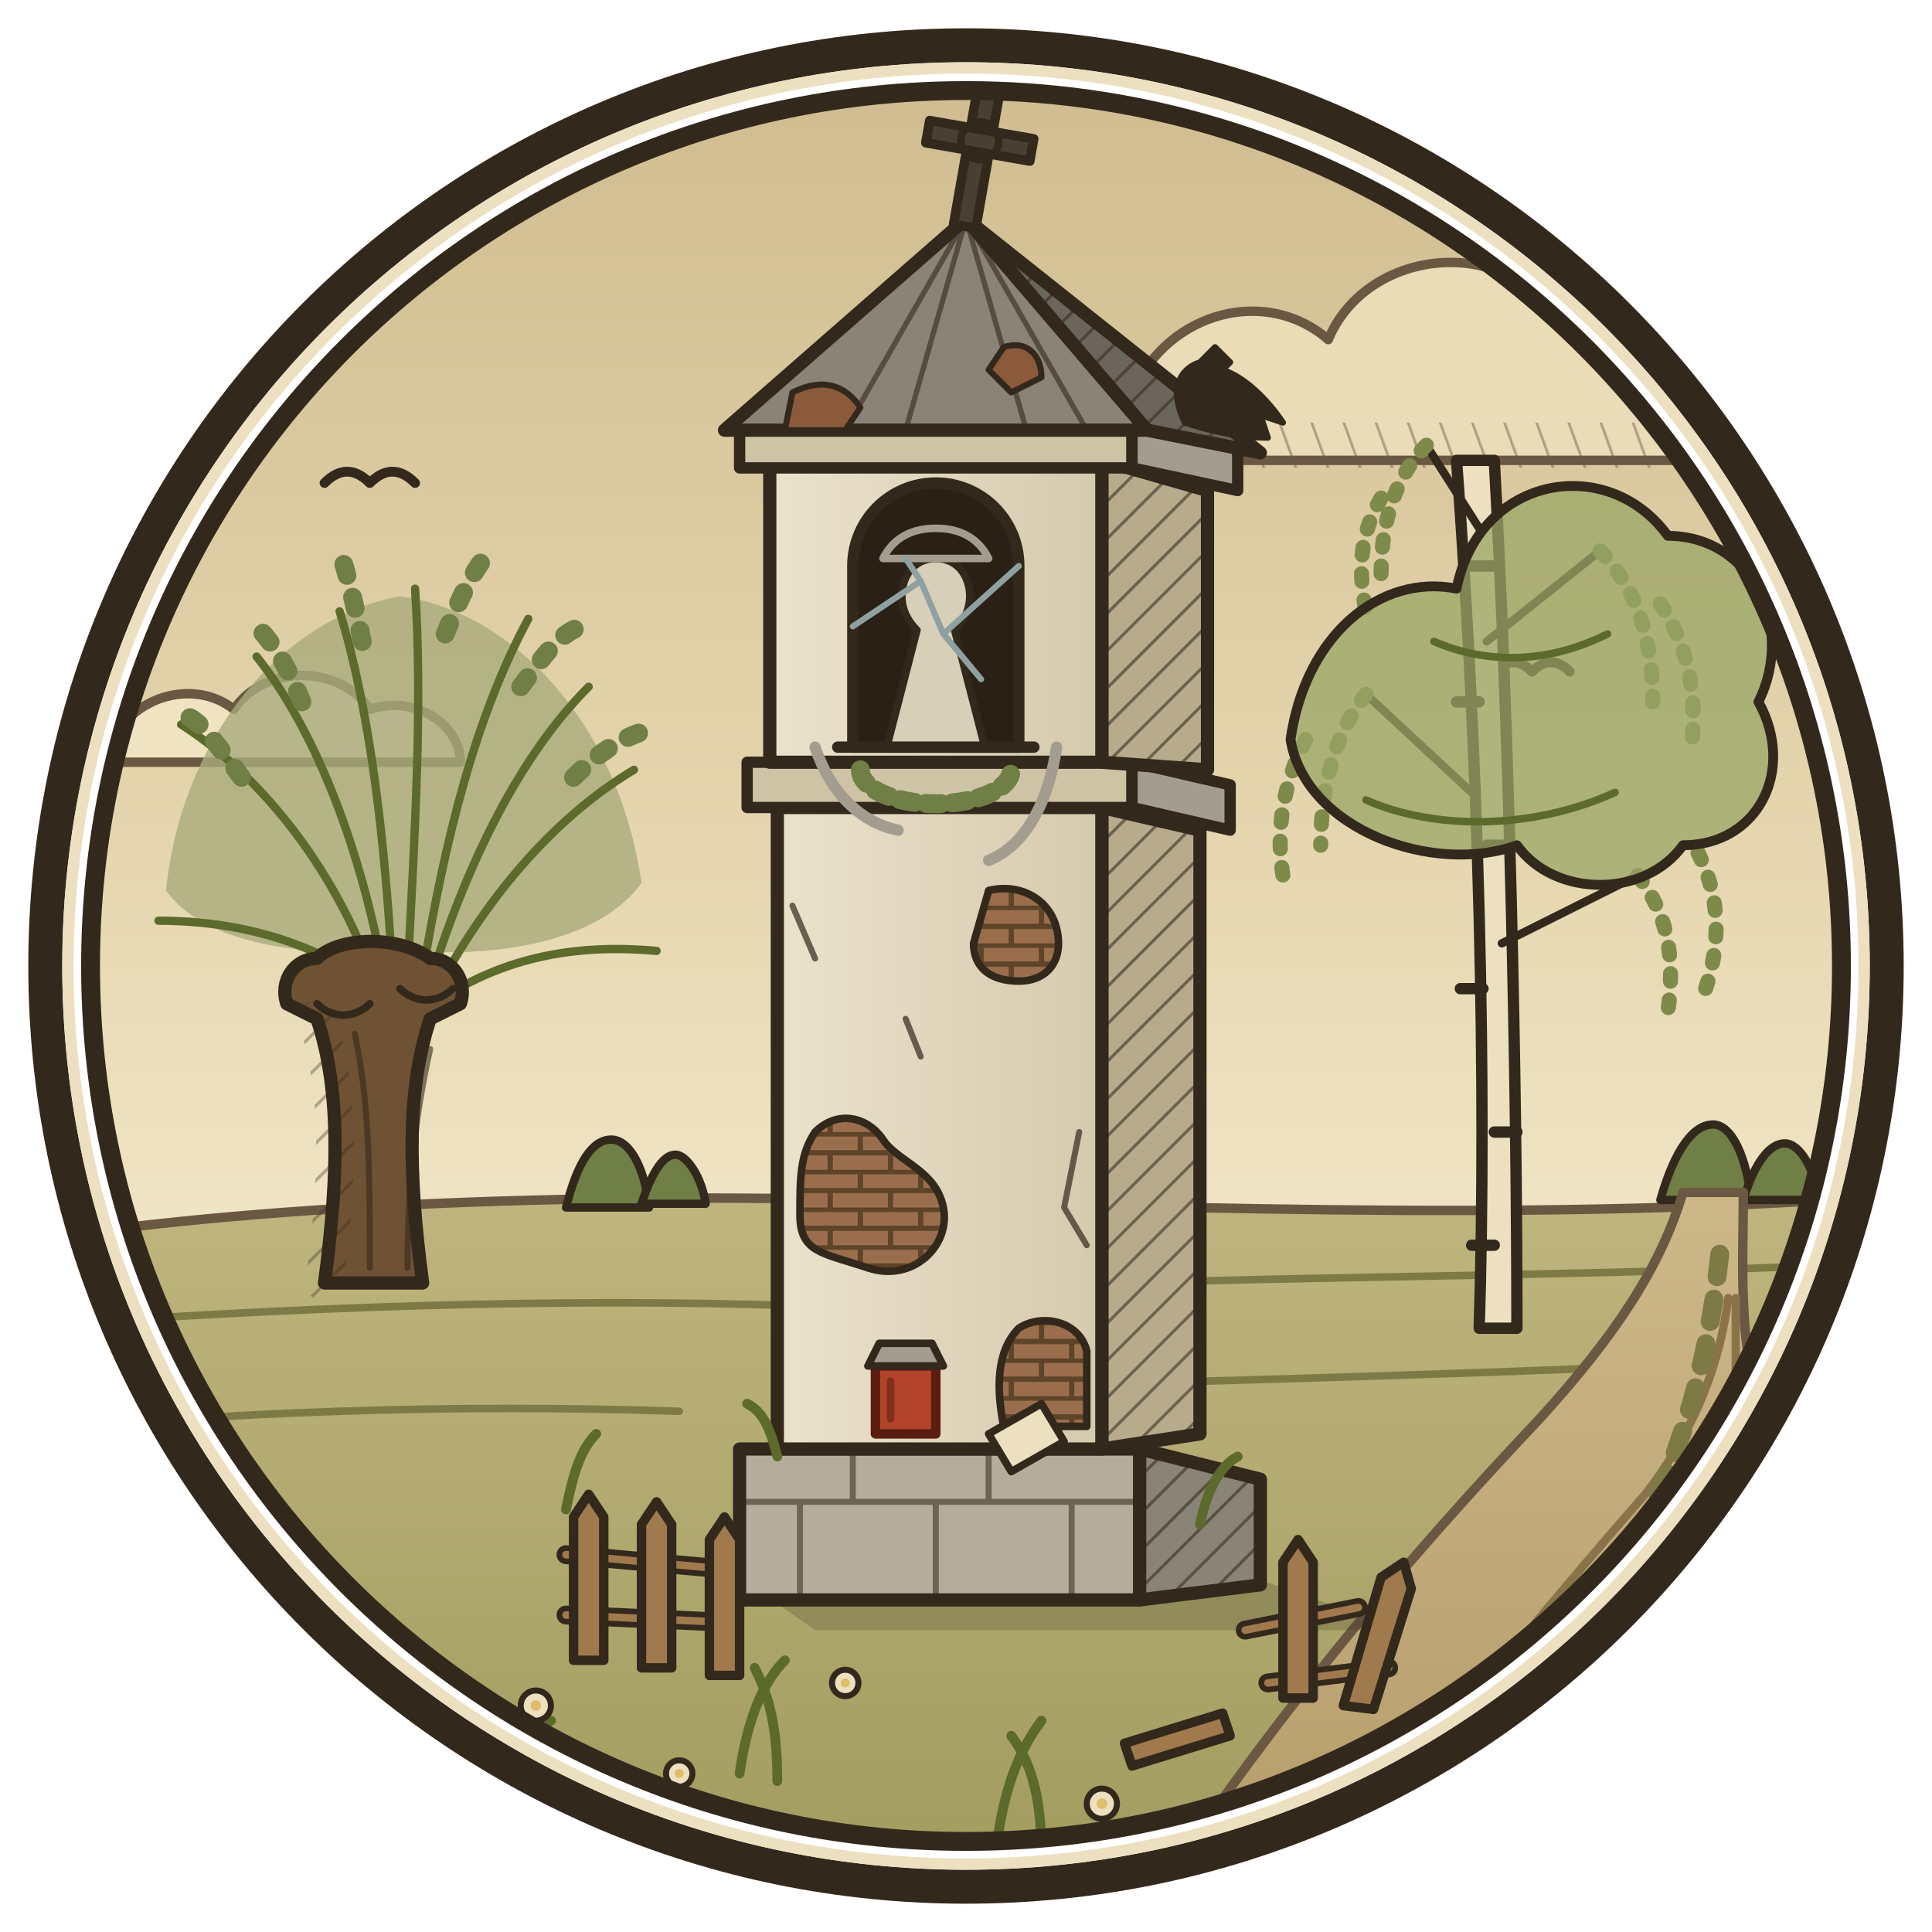
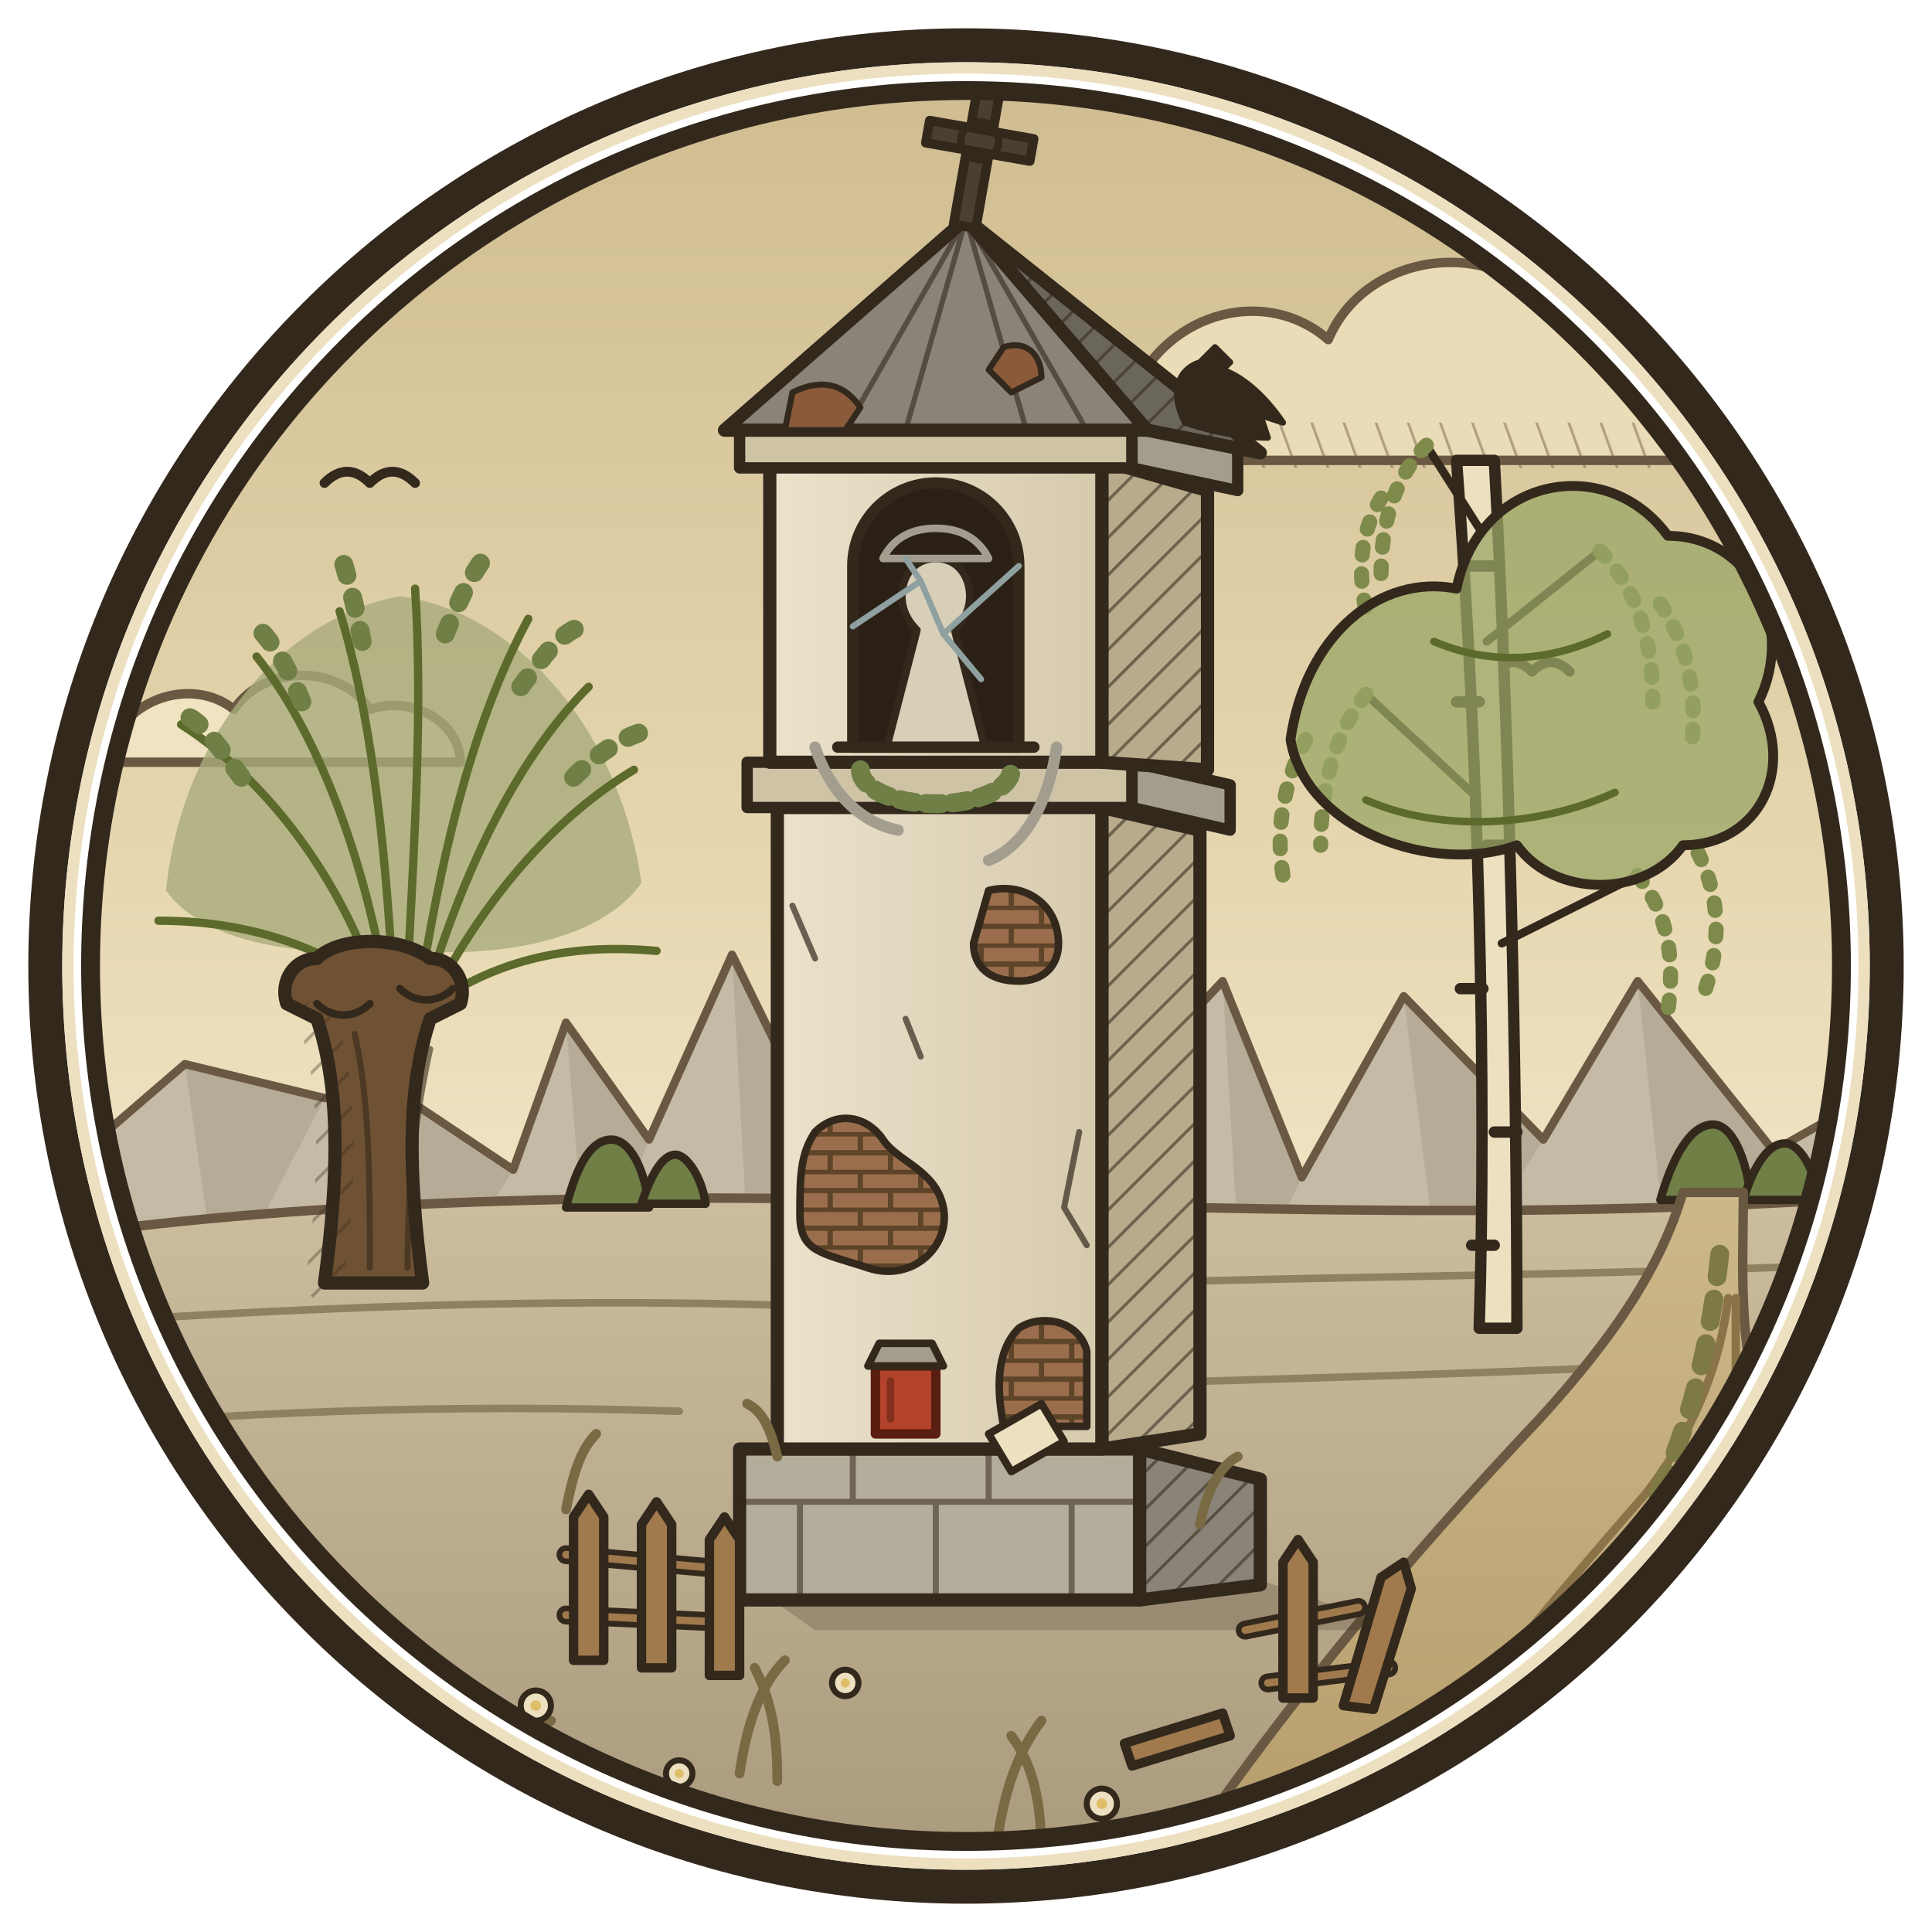
<svg xmlns="http://www.w3.org/2000/svg" viewBox="0 0 512 512">
  <defs>
    <clipPath id="disc">
      <circle cx="256" cy="256" r="232" />
    </clipPath>
    <linearGradient id="sky" x1="0" y1="0" x2="0" y2="1">
      <stop offset="0" stop-color="#cdb98c" />
      <stop offset="0.45" stop-color="#e6d7b0" />
      <stop offset="0.7" stop-color="#f3e9cc" />
    </linearGradient>
    <linearGradient id="field" x1="0" y1="0" x2="0" y2="1">
-       <stop offset="0" stop-color="#bfb57e" />
-       <stop offset="1" stop-color="#9f9a5c" />
+       <stop offset="0" stop-color="#cbbd9e" />
+       <stop offset="1" stop-color="#a7977a" />
    </linearGradient>
    <linearGradient id="road" x1="0" y1="0" x2="0" y2="1">
      <stop offset="0" stop-color="#cdb88a" />
      <stop offset="1" stop-color="#b39a68" />
    </linearGradient>
    <linearGradient id="plaster" x1="0" y1="0" x2="1" y2="0">
      <stop offset="0" stop-color="#ebe2cb" />
      <stop offset="1" stop-color="#d6caad" />
    </linearGradient>
    <pattern id="hatch" width="7" height="7" patternUnits="userSpaceOnUse" patternTransform="rotate(45)">
      <path d="M0 0v7" stroke="#33281c" stroke-width="1.6" opacity="0.55" />
    </pattern>
    <pattern id="hatch-sky" width="8" height="8" patternUnits="userSpaceOnUse" patternTransform="rotate(-20)">
      <path d="M0 0v8" stroke="#6a5842" stroke-width="1.4" opacity="0.45" />
    </pattern>
    <pattern id="bricks" width="16" height="10" patternUnits="userSpaceOnUse">
      <rect width="16" height="10" fill="#9a6e4c" />
      <path d="M0 0.5h16M0 5.5h16M4 0.5v5M12 5.5v5" stroke="#5e4428" stroke-width="1.4" />
    </pattern>
  </defs>
  <g clip-path="url(#disc)">
    <rect width="512" height="512" fill="url(#sky)" />
    <g stroke="#6a5842" stroke-width="2.5" stroke-linejoin="round">
      <path d="M300 104c10-22 36-28 52-14 10-24 46-28 60-6 18-12 44-4 48 16 14 0 24 10 22 22H300z" fill="#eadcb6" />
      <path d="M300 112h182v12H300z" fill="url(#hatch-sky)" stroke="none" />
      <path d="M30 196c6-12 22-16 32-8 8-12 28-12 36 0 12-4 24 4 24 14H30z" fill="#efe3c2" />
    </g>
    <path d="M86 128q6-6 12 0q6-6 12 0M396 178q5-5 10 0q5-5 10 0" fill="none" stroke="#33281c" stroke-width="2.6" stroke-linecap="round" stroke-linejoin="round" />
+     <path d="M-12 277 20 307 49 282 86 291 106 290 136 310 150 271 172 302 194 253 215 296 243 283 263 308 277 277 296 290 324 260 345 312 372 264 409 302 434 260 470 305 500 288 522 298V345H-12z" fill="#c4baa6" />
+     <path d="M-12 277L20 307L-4 345zM49 282L86 291L58 345zM106 290L136 310L114 345zM150 271L172 302L156 345zM194 253L215 296L199 345zM243 283L263 308L248 345zM277 277L296 290L282 345zM324 260L345 312L329 345zM372 264L409 302L382 345zM434 260L470 305L443 345zM500 288L522 298L505 345z" fill="#6a5842" opacity="0.16" />
+     <path d="M-12 277 20 307 49 282 86 291 106 290 136 310 150 271 172 302 194 253 215 296 243 283 263 308 277 277 296 290 324 260 345 312 372 264 409 302 434 260 470 305 500 288 522 298" fill="none" stroke="#6a5842" stroke-width="2.2" stroke-linejoin="round" />
    <path d="M0 330c60-10 140-14 230-12s190 6 282-2V512H0z" fill="url(#field)" />
    <path d="M0 330c60-10 140-14 230-12s190 6 282-2" fill="none" stroke="#6a5842" stroke-width="2.5" />
    <g fill="#6f7f45" stroke="#33281c" stroke-width="2.2" stroke-linejoin="round">
      <path d="M150 320c3-12 7-18 12-18s9 8 10 18z" />
      <path d="M170 319c3-9 6-13 9-13s7 6 8 13z" />
      <path d="M440 318c4-14 9-20 14-20s9 9 10 20z" />
      <path d="M462 318c3-10 7-15 11-15s8 7 9 15z" />
    </g>
-     <path d="M0 352c80-6 150-8 210-6M0 380c60-6 120-8 180-6M300 340c60-2 140-2 212-6M320 366c70-2 130-4 192-8" fill="none" stroke="#7e7a46" stroke-width="2" stroke-linecap="round" />
+     <path d="M0 352c80-6 150-8 210-6M0 380c60-6 120-8 180-6M300 340c60-2 140-2 212-6M320 366c70-2 130-4 192-8" fill="none" stroke="#8f8160" stroke-width="2" stroke-linecap="round" />
    <g stroke-linecap="round" stroke-linejoin="round">
      <path d="M44 236c4-40 30-72 62-78 30 4 58 34 64 76-10 14-34 20-62 18-28 2-54-2-64-16z" fill="#a9ab7c" opacity="0.8" />
      <g fill="none" stroke="#5c6a2c" stroke-width="2.2">
        <path d="M100 262c-10-30-30-56-52-70M102 260c-6-34-18-66-34-86M104 258c-2-36-6-70-14-96M108 258c2-38 4-72 2-102M112 258c6-36 14-68 28-94M114 260c10-32 24-60 42-78M116 262c14-26 32-46 52-58" />
        <path d="M100 262c-16-12-36-18-58-18M118 264c16-10 34-14 56-12" />
      </g>
      <g fill="none" stroke="#6f7f45" stroke-width="5" stroke-dasharray="3 6">
        <path d="M64 206c-6-8-10-14-14-16M80 186c-4-10-8-16-12-20M96 170c-2-10-4-18-6-24M118 168c4-10 8-18 12-22M138 182c6-8 10-14 16-16M152 206c6-6 12-10 18-12" />
      </g>
      <path d="M86 340c4-30 4-52-2-70l-8-4c-2-6 2-12 8-12 6-6 22-6 30 0 6 0 10 6 8 12l-8 4c-6 18-6 40-2 70z" fill="#6f5233" stroke="#33281c" stroke-width="3.5" />
      <path d="M98 336c0-24 0-44-4-62M108 336c0-22 2-40 6-58" fill="none" stroke="#33281c" stroke-width="1.6" opacity="0.6" />
      <path d="M86 340c4-30 4-52-2-70" fill="none" stroke="url(#hatch)" stroke-width="10" opacity="0.6" />
      <path d="M84 266c4 4 10 4 14 0M106 262c4 4 10 4 14 0" fill="none" stroke="#33281c" stroke-width="2" />
    </g>
    <path d="M300 512c36-56 74-100 108-136 20-22 32-40 38-60h16c0 22-2 44 8 68 14 34 40 80 60 128z" fill="url(#road)" stroke="#6a5842" stroke-width="2.5" stroke-linejoin="round" />
    <g fill="none" stroke="#8a7348" stroke-width="2.2" stroke-linecap="round">
      <path d="M346 512c30-46 62-84 90-116 14-18 20-36 22-52" />
      <path d="M478 512c-12-44-20-82-18-120 0-18 0-34 0-48" />
    </g>
    <path d="M410 512c6-50 18-90 32-122 8-20 12-40 14-60" fill="none" stroke="#7e7a46" stroke-width="5" stroke-linecap="round" stroke-dasharray="6 6" />
    <path d="M380 474c14-4 30-2 40 6M450 430c10-2 20 0 26 6" fill="none" stroke="#6a5842" stroke-width="2" stroke-linecap="round" />
    <ellipse cx="430" cy="486" rx="24" ry="5" fill="#8f9a9a" stroke="#6a5842" stroke-width="1.6" />
    <g stroke="#33281c" stroke-linecap="round" stroke-linejoin="round">
      <path d="M392 352c2-64 0-150-6-230h10c4 72 6 164 6 230z" fill="#ece0c0" stroke-width="3" />
      <path d="M388 150h8M392 186h-6M394 224h7M393 262h-6M396 300h6M390 330h6" stroke-width="3" />
      <path d="M390 210l-28-26M394 170l30-24M398 250l36-18M392 140l-14-22" fill="none" stroke-width="2.2" />
      <g fill="none" stroke="#7e8a4a" stroke-width="4" stroke-dasharray="2 5">
        <path d="M362 184c-8 10-12 24-12 40M346 196c-6 12-8 24-6 36M424 146c10 10 14 24 14 40M440 160c8 12 10 26 8 40M434 232c8 10 10 22 8 36M450 226c6 12 6 24 2 36M378 118c-8 8-12 20-12 34M366 132c-6 10-6 20-4 30" />
      </g>
      <path d="M342 196c4-28 24-44 44-40 6-30 40-36 56-14 22 0 34 24 24 44 10 18 0 38-20 38-10 14-34 14-44 0-22 8-56-4-60-28z" fill="#9aa565" fill-opacity="0.75" stroke-width="2.6" />
      <path d="M362 212c18 8 44 8 66-2M380 170c14 6 30 6 46-2" fill="none" stroke="#5c6a2c" stroke-width="2" />
    </g>
    <path d="M196 418H332l40 14H216z" fill="#33281c" opacity="0.22" />
    <g stroke="#33281c" stroke-linejoin="round" stroke-linecap="round">
      <path d="M302 384 334 392V420L302 424z" fill="#8a8377" stroke-width="3.5" />
      <path d="M302 384 334 392V420L302 424z" fill="url(#hatch)" stroke="none" />
      <path d="M196 384H302V424H196z" fill="#b5ad9b" stroke-width="3.5" />
      <path d="M196 398H302M226 384v14M262 384v14M212 398v26M248 398v26M284 398v26" stroke-width="1.6" opacity="0.55" />
      <path d="M292 214 318 220V380L292 384z" fill="#b8ab8c" stroke-width="3.5" />
      <path d="M292 214 318 220V380L292 384z" fill="url(#hatch)" stroke="none" />
      <path d="M206 214H292V384H206z" fill="url(#plaster)" stroke-width="3.5" />
      <path d="M216 300c6-6 14-4 18 2s14 8 16 18-8 20-20 16-18-4-18-14 0-16 4-22z" fill="url(#bricks)" stroke-width="2" />
      <path d="M262 236c8-2 16 2 18 10s-2 14-10 14-12-4-12-10z" fill="url(#bricks)" stroke-width="2" />
      <path d="M270 352c6-4 16-2 18 6v20h-22c-2-10-2-20 4-26z" fill="url(#bricks)" stroke-width="2" />
      <path d="M210 240l6 14M286 300l-4 20 6 10M240 270l4 10" fill="none" stroke-width="1.6" opacity="0.7" />
      <path d="M198 202H300V214H198z" fill="#cfc3a6" stroke-width="3" />
      <path d="M300 202 326 208V220L300 214z" fill="#a39d90" stroke-width="3" />
      <path d="M292 122 320 130V204L292 202z" fill="#b8ab8c" stroke-width="3.5" />
      <path d="M292 122 320 130V204L292 202z" fill="url(#hatch)" stroke="none" />
      <path d="M204 122H292V202H204z" fill="url(#plaster)" stroke-width="3.5" />
      <path d="M226 198V150a22 22 0 0 1 44 0V198z" fill="#2a2016" stroke-width="3" />
      <path d="M248 148c-6 0-9 5-9 10 0 4 2 7 4 9l-8 31h26l-8-31c2-2 4-5 4-9 0-5-3-10-9-10z" fill="#d8cfb8" stroke-width="2" />
      <path d="M248 140c-8 0-12 4-14 8h28c-2-4-6-8-14-8z" fill="none" stroke="#a39d90" stroke-width="2" />
      <path d="M226 166l18-12 6 14 20-18M244 154l-4-6M250 168l10 12" fill="none" stroke="#8fa0a0" stroke-width="1.6" />
      <path d="M222 198H274" stroke-width="3" />
      <path d="M216 198c4 12 12 20 22 22M280 198c-2 14-8 26-18 30" fill="none" stroke="#a39d90" stroke-width="3" />
      <path d="M228 204a20 9 0 0 0 40 0" fill="none" stroke="#6f7f45" stroke-width="5" stroke-dasharray="4 3" />
      <path d="M196 112H300V124H196z" fill="#cfc3a6" stroke-width="3" />
      <path d="M300 112 328 118V130L300 124z" fill="#a39d90" stroke-width="3" />
      <path d="M192 114 256 58 304 114z" fill="#8a8377" stroke-width="3.5" />
      <path d="M256 58 334 120 304 114z" fill="#6b665c" stroke-width="3.5" />
      <path d="M256 58 334 120 304 114z" fill="url(#hatch)" stroke="none" />
      <path d="M224 114 256 58M240 114l16-56M272 114l-16-56M288 114l-32-56" fill="none" stroke-width="1.4" opacity="0.6" />
      <path d="M210 104c8-4 14-2 18 4l-4 6h-16zM266 92c6-2 10 2 10 8l-8 4-6-6z" fill="#8b5a3a" stroke-width="1.6" />
      <g transform="rotate(10 256 58)">
        <path d="M253 60V22h6v38z" fill="#4a3f33" stroke-width="2.5" />
        <path d="M242 34h28v6h-28z" fill="#4a3f33" stroke-width="2.5" />
        <circle cx="256" cy="37" r="5" fill="none" stroke-width="2" />
      </g>
      <path d="M314 112c-4-8-2-14 4-16l4-4 4 4-2 2c6 2 12 8 16 14l-6-2 2 6c-8 0-16-2-22-4z" fill="#33281c" stroke-width="1.6" />
    </g>
    <g stroke="#33281c" stroke-linejoin="round" stroke-linecap="round">
      <path d="M232 380h16v-18h-16z" fill="#b4432b" stroke="#5a1e10" stroke-width="2.5" />
      <path d="M230 362h20l-3-6h-14z" fill="#a39d90" stroke-width="2" />
      <path d="M236 366v10" stroke="#82301c" stroke-width="2" />
      <path d="M262 380l14-8 6 10-14 8z" fill="#ece0c0" stroke-width="2" />
    </g>
    <g stroke="#33281c" stroke-linecap="round" stroke-linejoin="round">
      <path d="M150 412 194 416M150 428l44 2" stroke-width="5" />
      <path d="M150 412 194 416M150 428l44 2" stroke="#a07a4c" stroke-width="2" />
      <path d="M152 440V402l4-6 4 6v38zM170 442V404l4-6 4 6v38zM188 444v-36l4-6 4 6v36z" fill="#a07a4c" stroke-width="2.5" />
      <path d="M330 432l30-6M336 446l32-4" stroke-width="5" />
      <path d="M330 432l30-6M336 446l32-4" stroke="#a07a4c" stroke-width="2" />
      <path d="M340 450V414l4-6 4 6v36z" fill="#a07a4c" stroke-width="2.5" />
      <path d="M356 452l10-34 6-4 2 7-10 32z" fill="#a07a4c" stroke-width="2.5" />
      <path d="M298 462l26-8 2 6-26 8z" fill="#a07a4c" stroke-width="2.5" />
    </g>
-     <g fill="none" stroke="#5c6a2c" stroke-width="2.6" stroke-linecap="round">
+     <g fill="none" stroke="#7a6a44" stroke-width="2.6" stroke-linecap="round">
      <path d="M20 470c4-20 8-32 16-44M30 474c2-18 2-30-2-44M42 472c4-14 10-24 18-30" />
      <path d="M110 480c2-16 6-26 12-34M120 482c0-14-2-24-8-32M130 480c4-12 8-20 16-24" />
      <path d="M196 470c2-14 6-24 12-30M206 472c0-14-2-22-6-30" />
      <path d="M264 490c2-16 6-26 12-34M276 492c0-14-2-24-8-32" />
      <path d="M150 400c2-10 4-16 8-20M318 404c2-10 6-16 10-18M206 386c-2-8-4-12-8-14" />
    </g>
    <g fill="#ece0c0" stroke="#33281c" stroke-width="1.6">
      <circle cx="60" cy="440" r="4" />
      <circle cx="74" cy="452" r="3.5" />
      <circle cx="142" cy="452" r="4" />
      <circle cx="224" cy="446" r="3.5" />
      <circle cx="292" cy="478" r="4" />
      <circle cx="180" cy="470" r="3.5" />
    </g>
    <g fill="#e0bd68">
      <circle cx="60" cy="440" r="1.4" />
      <circle cx="74" cy="452" r="1.2" />
      <circle cx="142" cy="452" r="1.4" />
      <circle cx="224" cy="446" r="1.2" />
      <circle cx="292" cy="478" r="1.4" />
      <circle cx="180" cy="470" r="1.2" />
    </g>
  </g>
  <circle cx="256" cy="256" r="232" fill="none" stroke="#33281c" stroke-width="5" />
  <circle cx="256" cy="256" r="244" fill="none" stroke="#33281c" stroke-width="9" />
  <circle cx="256" cy="256" r="238" fill="none" stroke="#ece0c0" stroke-width="3" />
</svg>
